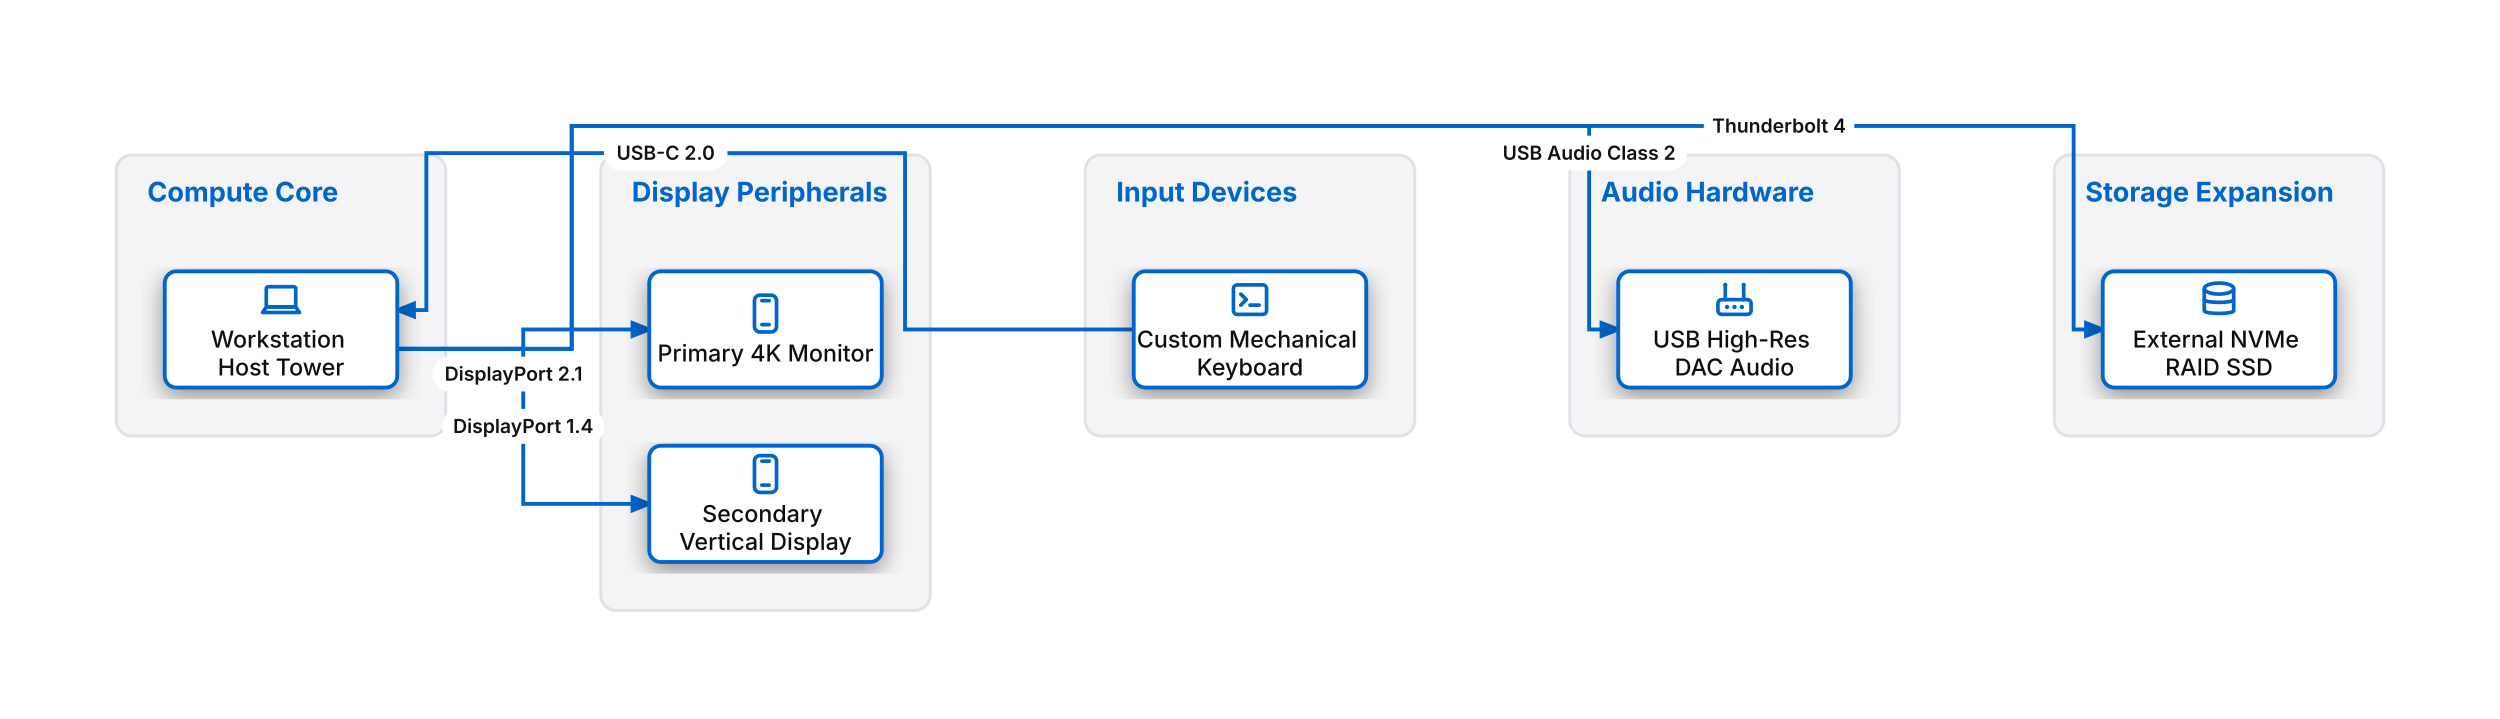
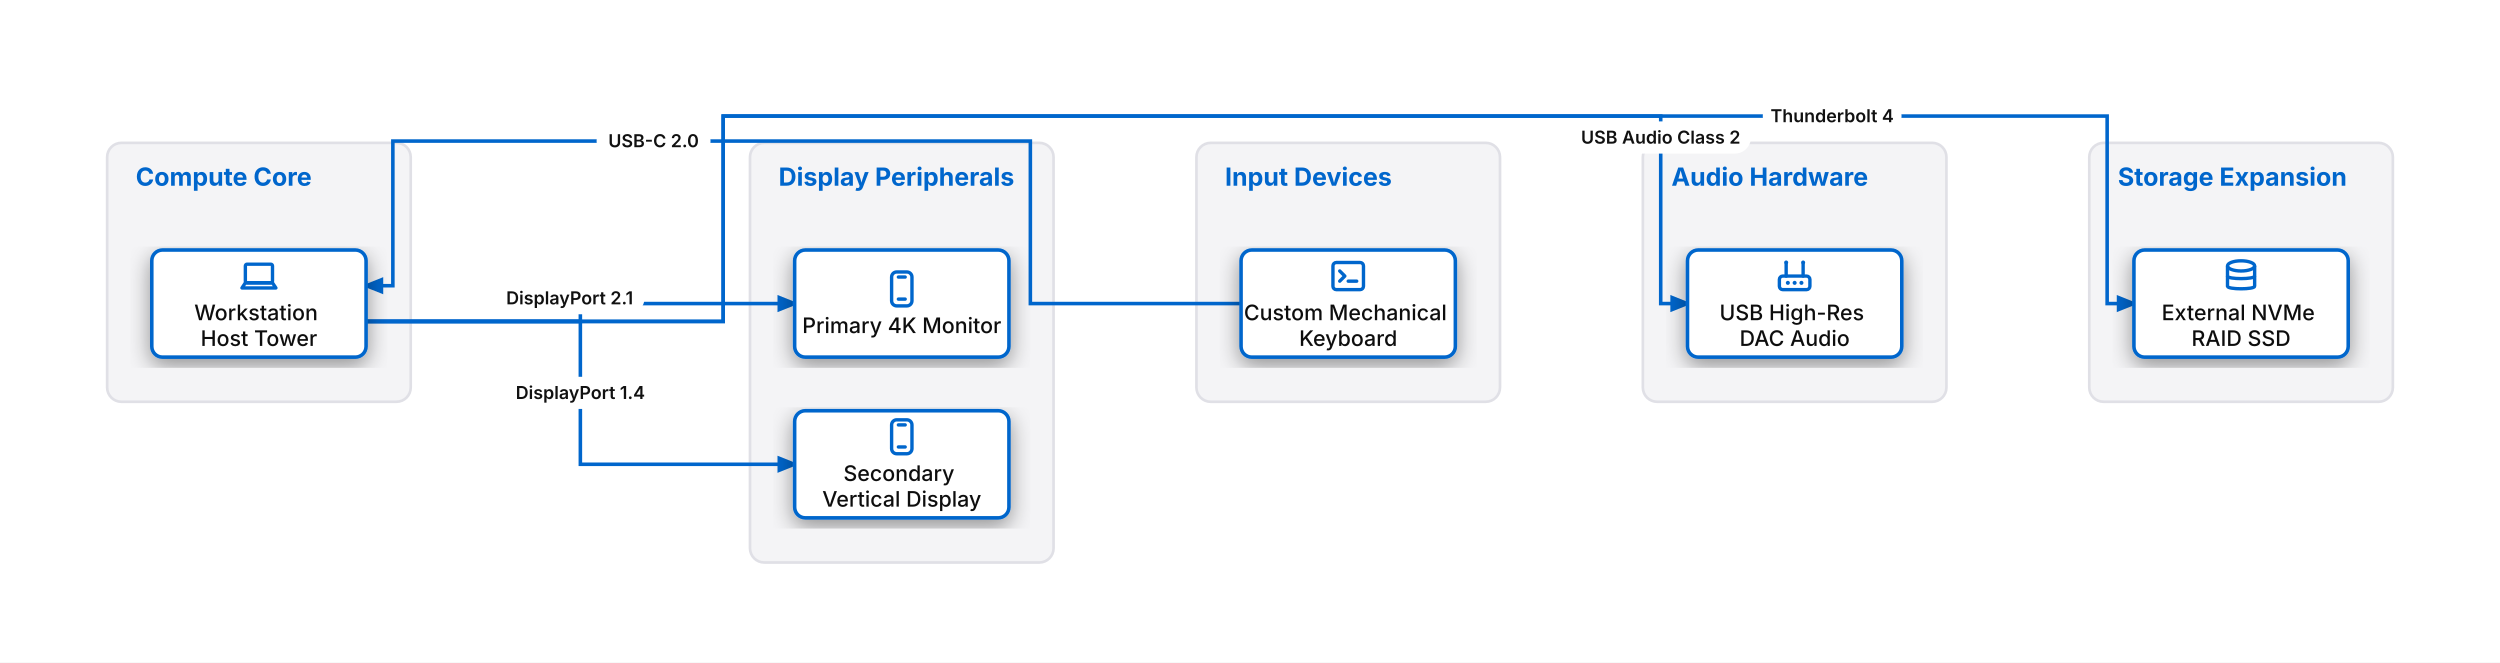
- <svg xmlns="http://www.w3.org/2000/svg" viewBox="0 0 1290 371" width="1290" height="371">
+ <svg xmlns="http://www.w3.org/2000/svg" viewBox="0 0 1400 371" width="1400" height="371">
  <defs>
    <marker id="arrow" viewBox="0 0 10 10" refX="8" refY="5" markerWidth="6" markerHeight="6" orient="auto-start-reverse">
      <path d="M 0 1 L 10 5 L 0 9 z" fill="#0066CC" />
    </marker>
    <marker id="arrow-tail" viewBox="0 0 10 10" refX="2" refY="5" markerWidth="6" markerHeight="6" orient="auto">
      <path d="M 10 1 L 0 5 L 10 9 z" fill="#0066CC" />
    </marker>
    <filter id="shadow" x="-10%" y="-10%" width="120%" height="120%">
      <feDropShadow dx="0" dy="4" stdDeviation="6" flood-color="#000000" flood-opacity="0.4" />
    </filter>
  </defs>
  <rect width="100%" height="100%" fill="#FFFFFF" />
  <g id="group_1">
    <rect x="60" y="80" width="170" height="145" rx="8" fill="#F4F4F6" stroke="#E0E0E6" stroke-width="1.5" />
    <text x="76" y="104" fill="#0066CC" font-family="Inter, -apple-system, BlinkMacSystemFont, 'Segoe UI', Roboto, sans-serif" font-size="14" font-weight="700" text-anchor="start">Compute Core</text>
  </g>
  <g id="group_2">
-     <rect x="310" y="80" width="170" height="235" rx="8" fill="#F4F4F6" stroke="#E0E0E6" stroke-width="1.5" />
-     <text x="326" y="104" fill="#0066CC" font-family="Inter, -apple-system, BlinkMacSystemFont, 'Segoe UI', Roboto, sans-serif" font-size="14" font-weight="700" text-anchor="start">Display Peripherals</text>
+     <rect x="420" y="80" width="170" height="235" rx="8" fill="#F4F4F6" stroke="#E0E0E6" stroke-width="1.5" />
+     <text x="436" y="104" fill="#0066CC" font-family="Inter, -apple-system, BlinkMacSystemFont, 'Segoe UI', Roboto, sans-serif" font-size="14" font-weight="700" text-anchor="start">Display Peripherals</text>
  </g>
  <g id="group_3">
-     <rect x="560" y="80" width="170" height="145" rx="8" fill="#F4F4F6" stroke="#E0E0E6" stroke-width="1.5" />
-     <text x="576" y="104" fill="#0066CC" font-family="Inter, -apple-system, BlinkMacSystemFont, 'Segoe UI', Roboto, sans-serif" font-size="14" font-weight="700" text-anchor="start">Input Devices</text>
+     <rect x="670" y="80" width="170" height="145" rx="8" fill="#F4F4F6" stroke="#E0E0E6" stroke-width="1.5" />
+     <text x="686" y="104" fill="#0066CC" font-family="Inter, -apple-system, BlinkMacSystemFont, 'Segoe UI', Roboto, sans-serif" font-size="14" font-weight="700" text-anchor="start">Input Devices</text>
  </g>
  <g id="group_4">
-     <rect x="810" y="80" width="170" height="145" rx="8" fill="#F4F4F6" stroke="#E0E0E6" stroke-width="1.5" />
-     <text x="826" y="104" fill="#0066CC" font-family="Inter, -apple-system, BlinkMacSystemFont, 'Segoe UI', Roboto, sans-serif" font-size="14" font-weight="700" text-anchor="start">Audio Hardware</text>
+     <rect x="920" y="80" width="170" height="145" rx="8" fill="#F4F4F6" stroke="#E0E0E6" stroke-width="1.5" />
+     <text x="936" y="104" fill="#0066CC" font-family="Inter, -apple-system, BlinkMacSystemFont, 'Segoe UI', Roboto, sans-serif" font-size="14" font-weight="700" text-anchor="start">Audio Hardware</text>
  </g>
  <g id="group_5">
-     <rect x="1060" y="80" width="170" height="145" rx="8" fill="#F4F4F6" stroke="#E0E0E6" stroke-width="1.5" />
-     <text x="1076" y="104" fill="#0066CC" font-family="Inter, -apple-system, BlinkMacSystemFont, 'Segoe UI', Roboto, sans-serif" font-size="14" font-weight="700" text-anchor="start">Storage Expansion</text>
+     <rect x="1170" y="80" width="170" height="145" rx="8" fill="#F4F4F6" stroke="#E0E0E6" stroke-width="1.5" />
+     <text x="1186" y="104" fill="#0066CC" font-family="Inter, -apple-system, BlinkMacSystemFont, 'Segoe UI', Roboto, sans-serif" font-size="14" font-weight="700" text-anchor="start">Storage Expansion</text>
  </g>
-   <path d="M 205 180 L 270 180 L 270 170 L 335 170" fill="none" stroke="#0066CC" stroke-width="2" marker-end="url(#arrow)" />
-   <path d="M 205 180 L 270 180 L 270 260 L 335 260" fill="none" stroke="#0066CC" stroke-width="2" marker-end="url(#arrow)" />
-   <path d="M 585 170 L 467 170 L 467 79 L 220 79 L 220 160 L 205 160" fill="none" stroke="#0066CC" stroke-width="2" marker-end="url(#arrow)" />
-   <path d="M 205 180 L 295 180 L 295 65 L 820 65 L 820 170 L 835 170" fill="none" stroke="#0066CC" stroke-width="2" marker-end="url(#arrow)" />
-   <path d="M 205 180 L 295 180 L 295 65 L 1070 65 L 1070 170 L 1085 170" fill="none" stroke="#0066CC" stroke-width="2" marker-end="url(#arrow)" />
+   <path d="M 205 180 L 325 180 L 325 170 L 445 170" fill="none" stroke="#0066CC" stroke-width="2" marker-end="url(#arrow)" />
+   <path d="M 205 180 L 325 180 L 325 260 L 445 260" fill="none" stroke="#0066CC" stroke-width="2" marker-end="url(#arrow)" />
+   <path d="M 695 170 L 577 170 L 577 79 L 220 79 L 220 160 L 205 160" fill="none" stroke="#0066CC" stroke-width="2" marker-end="url(#arrow)" />
+   <path d="M 205 180 L 405 180 L 405 65 L 930 65 L 930 170 L 945 170" fill="none" stroke="#0066CC" stroke-width="2" marker-end="url(#arrow)" />
+   <path d="M 205 180 L 405 180 L 405 65 L 1180 65 L 1180 170 L 1195 170" fill="none" stroke="#0066CC" stroke-width="2" marker-end="url(#arrow)" />
  <g class="badge">
-     <rect x="223.1" y="184" width="83.81" height="18" rx="9" fill="#FFFFFF" />
-     <text x="265" y="196.44" fill="#111111" font-family="Inter, -apple-system, BlinkMacSystemFont, 'Segoe UI', Roboto, sans-serif" font-size="10" font-weight="600" text-anchor="middle">DisplayPort 2.1</text>
+     <rect x="277.1" y="158" width="83.81" height="18" rx="9" fill="#FFFFFF" />
+     <text x="319" y="170.44" fill="#111111" font-family="Inter, -apple-system, BlinkMacSystemFont, 'Segoe UI', Roboto, sans-serif" font-size="10" font-weight="600" text-anchor="middle">DisplayPort 2.1</text>
  </g>
  <g class="badge">
-     <rect x="228.1" y="211" width="83.81" height="18" rx="9" fill="#FFFFFF" />
-     <text x="270" y="223.44" fill="#111111" font-family="Inter, -apple-system, BlinkMacSystemFont, 'Segoe UI', Roboto, sans-serif" font-size="10" font-weight="600" text-anchor="middle">DisplayPort 1.4</text>
+     <rect x="283.1" y="211" width="83.81" height="18" rx="9" fill="#FFFFFF" />
+     <text x="325" y="223.44" fill="#111111" font-family="Inter, -apple-system, BlinkMacSystemFont, 'Segoe UI', Roboto, sans-serif" font-size="10" font-weight="600" text-anchor="middle">DisplayPort 1.4</text>
  </g>
  <g class="badge">
-     <rect x="311.6" y="70" width="63.79" height="18" rx="9" fill="#FFFFFF" />
-     <text x="343.5" y="82.44" fill="#111111" font-family="Inter, -apple-system, BlinkMacSystemFont, 'Segoe UI', Roboto, sans-serif" font-size="10" font-weight="600" text-anchor="middle">USB-C 2.0</text>
+     <rect x="334.1" y="70" width="63.79" height="18" rx="9" fill="#FFFFFF" />
+     <text x="366" y="82.44" fill="#111111" font-family="Inter, -apple-system, BlinkMacSystemFont, 'Segoe UI', Roboto, sans-serif" font-size="10" font-weight="600" text-anchor="middle">USB-C 2.0</text>
  </g>
  <g class="badge">
-     <rect x="769.48" y="70" width="101.04" height="18" rx="9" fill="#FFFFFF" />
-     <text x="820" y="82.44" fill="#111111" font-family="Inter, -apple-system, BlinkMacSystemFont, 'Segoe UI', Roboto, sans-serif" font-size="10" font-weight="600" text-anchor="middle">USB Audio Class 2</text>
+     <rect x="879.48" y="68" width="101.04" height="18" rx="9" fill="#FFFFFF" />
+     <text x="930" y="80.44" fill="#111111" font-family="Inter, -apple-system, BlinkMacSystemFont, 'Segoe UI', Roboto, sans-serif" font-size="10" font-weight="600" text-anchor="middle">USB Audio Class 2</text>
  </g>
  <g class="badge">
-     <rect x="879.15" y="56" width="77.71" height="18" rx="9" fill="#FFFFFF" />
-     <text x="918" y="68.44" fill="#111111" font-family="Inter, -apple-system, BlinkMacSystemFont, 'Segoe UI', Roboto, sans-serif" font-size="10" font-weight="600" text-anchor="middle">Thunderbolt 4</text>
+     <rect x="987.15" y="56" width="77.71" height="18" rx="9" fill="#FFFFFF" />
+     <text x="1026" y="68.44" fill="#111111" font-family="Inter, -apple-system, BlinkMacSystemFont, 'Segoe UI', Roboto, sans-serif" font-size="10" font-weight="600" text-anchor="middle">Thunderbolt 4</text>
  </g>
  <g id="pc_host" filter="url(#shadow)">
    <rect x="85" y="140" width="120" height="60" rx="6" fill="#FFFFFF" stroke="#0066CC" stroke-width="2" />
    <g class="icon icon-laptop" transform="translate(133.6, 143.2) scale(0.95)">
      <rect x="4" y="5" width="16" height="11" rx="1" fill="none" stroke="#0066CC" stroke-width="2" />
      <path d="M 2 19 H 22 L 20 16 H 4 Z" fill="none" stroke="#0066CC" stroke-width="2" stroke-linejoin="round" />
    </g>
    <text x="145" y="179.33" text-anchor="middle" fill="#111111" font-family="Inter, -apple-system, BlinkMacSystemFont, 'Segoe UI', Roboto, sans-serif" font-size="12" font-weight="500">
      <tspan x="145" dy="0">Workstation</tspan>
      <tspan x="145" dy="14.4">Host Tower</tspan>
    </text>
  </g>
  <g id="display1" filter="url(#shadow)">
-     <rect x="335" y="140" width="120" height="60" rx="6" fill="#FFFFFF" stroke="#0066CC" stroke-width="2" />
-     <g class="icon icon-mobile" transform="translate(383.6, 150.4) scale(0.95)">
+     <rect x="445" y="140" width="120" height="60" rx="6" fill="#FFFFFF" stroke="#0066CC" stroke-width="2" />
+     <g class="icon icon-mobile" transform="translate(493.6, 150.4) scale(0.95)">
      <rect x="6" y="2" width="12" height="20" rx="3" fill="none" stroke="#0066CC" stroke-width="2" />
      <line x1="10" y1="18" x2="14" y2="18" stroke="#0066CC" stroke-width="2" stroke-linecap="round" />
      <line x1="10" y1="5" x2="14" y2="5" stroke="#0066CC" stroke-width="2" stroke-linecap="round" />
    </g>
-     <text x="395" y="186.53" fill="#111111" font-family="Inter, -apple-system, BlinkMacSystemFont, 'Segoe UI', Roboto, sans-serif" font-size="12" font-weight="500" text-anchor="middle">Primary 4K Monitor</text>
+     <text x="505" y="186.53" fill="#111111" font-family="Inter, -apple-system, BlinkMacSystemFont, 'Segoe UI', Roboto, sans-serif" font-size="12" font-weight="500" text-anchor="middle">Primary 4K Monitor</text>
  </g>
  <g id="display2" filter="url(#shadow)">
-     <rect x="335" y="230" width="120" height="60" rx="6" fill="#FFFFFF" stroke="#0066CC" stroke-width="2" />
-     <g class="icon icon-mobile" transform="translate(383.6, 233.2) scale(0.95)">
+     <rect x="445" y="230" width="120" height="60" rx="6" fill="#FFFFFF" stroke="#0066CC" stroke-width="2" />
+     <g class="icon icon-mobile" transform="translate(493.6, 233.2) scale(0.95)">
      <rect x="6" y="2" width="12" height="20" rx="3" fill="none" stroke="#0066CC" stroke-width="2" />
      <line x1="10" y1="18" x2="14" y2="18" stroke="#0066CC" stroke-width="2" stroke-linecap="round" />
      <line x1="10" y1="5" x2="14" y2="5" stroke="#0066CC" stroke-width="2" stroke-linecap="round" />
    </g>
-     <text x="395" y="269.33" text-anchor="middle" fill="#111111" font-family="Inter, -apple-system, BlinkMacSystemFont, 'Segoe UI', Roboto, sans-serif" font-size="12" font-weight="500">
-       <tspan x="395" dy="0">Secondary</tspan>
-       <tspan x="395" dy="14.4">Vertical Display</tspan>
+     <text x="505" y="269.33" text-anchor="middle" fill="#111111" font-family="Inter, -apple-system, BlinkMacSystemFont, 'Segoe UI', Roboto, sans-serif" font-size="12" font-weight="500">
+       <tspan x="505" dy="0">Secondary</tspan>
+       <tspan x="505" dy="14.4">Vertical Display</tspan>
    </text>
  </g>
  <g id="keyboard" filter="url(#shadow)">
-     <rect x="585" y="140" width="120" height="60" rx="6" fill="#FFFFFF" stroke="#0066CC" stroke-width="2" />
-     <g class="icon icon-terminal" transform="translate(633.6, 143.2) scale(0.95)">
+     <rect x="695" y="140" width="120" height="60" rx="6" fill="#FFFFFF" stroke="#0066CC" stroke-width="2" />
+     <g class="icon icon-terminal" transform="translate(743.6, 143.2) scale(0.95)">
      <rect x="3" y="4" width="18" height="16" rx="2" fill="none" stroke="#0066CC" stroke-width="2" />
      <polyline points="7,9 10,12 7,15" fill="none" stroke="#0066CC" stroke-width="2" stroke-linecap="round" stroke-linejoin="round" />
      <line x1="12" y1="15" x2="17" y2="15" stroke="#0066CC" stroke-width="2" stroke-linecap="round" />
    </g>
-     <text x="645" y="179.33" text-anchor="middle" fill="#111111" font-family="Inter, -apple-system, BlinkMacSystemFont, 'Segoe UI', Roboto, sans-serif" font-size="12" font-weight="500">
-       <tspan x="645" dy="0">Custom Mechanical</tspan>
-       <tspan x="645" dy="14.4">Keyboard</tspan>
+     <text x="755" y="179.33" text-anchor="middle" fill="#111111" font-family="Inter, -apple-system, BlinkMacSystemFont, 'Segoe UI', Roboto, sans-serif" font-size="12" font-weight="500">
+       <tspan x="755" dy="0">Custom Mechanical</tspan>
+       <tspan x="755" dy="14.4">Keyboard</tspan>
    </text>
  </g>
  <g id="dac" filter="url(#shadow)">
-     <rect x="835" y="140" width="120" height="60" rx="6" fill="#FFFFFF" stroke="#0066CC" stroke-width="2" />
-     <g class="icon icon-router" transform="translate(883.6, 143.2) scale(0.95)">
+     <rect x="945" y="140" width="120" height="60" rx="6" fill="#FFFFFF" stroke="#0066CC" stroke-width="2" />
+     <g class="icon icon-router" transform="translate(993.6, 143.2) scale(0.95)">
      <rect x="3" y="12" width="18" height="8" rx="2" fill="none" stroke="#0066CC" stroke-width="2" />
      <line x1="7" y1="12" x2="7" y2="5" stroke="#0066CC" stroke-width="2" stroke-linecap="round" />
      <line x1="17" y1="12" x2="17" y2="5" stroke="#0066CC" stroke-width="2" stroke-linecap="round" />
      <circle cx="7" cy="4" r="1.2" fill="#0066CC" />
      <circle cx="17" cy="4" r="1.2" fill="#0066CC" />
      <circle cx="8" cy="16" r="1.2" fill="#0066CC" />
      <circle cx="12" cy="16" r="1.2" fill="#0066CC" />
      <circle cx="16" cy="16" r="1.2" fill="#0066CC" />
    </g>
-     <text x="895" y="179.33" text-anchor="middle" fill="#111111" font-family="Inter, -apple-system, BlinkMacSystemFont, 'Segoe UI', Roboto, sans-serif" font-size="12" font-weight="500">
-       <tspan x="895" dy="0">USB High-Res</tspan>
-       <tspan x="895" dy="14.4">DAC Audio</tspan>
+     <text x="1005" y="179.33" text-anchor="middle" fill="#111111" font-family="Inter, -apple-system, BlinkMacSystemFont, 'Segoe UI', Roboto, sans-serif" font-size="12" font-weight="500">
+       <tspan x="1005" dy="0">USB High-Res</tspan>
+       <tspan x="1005" dy="14.4">DAC Audio</tspan>
    </text>
  </g>
  <g id="backup_ssd" filter="url(#shadow)">
-     <rect x="1085" y="140" width="120" height="60" rx="6" fill="#FFFFFF" stroke="#0066CC" stroke-width="2" />
-     <g class="icon icon-storage" transform="translate(1133.6, 143.2) scale(0.95)">
+     <rect x="1195" y="140" width="120" height="60" rx="6" fill="#FFFFFF" stroke="#0066CC" stroke-width="2" />
+     <g class="icon icon-storage" transform="translate(1243.6, 143.2) scale(0.95)">
      <ellipse cx="12" cy="6" rx="8" ry="3" fill="none" stroke="#0066CC" stroke-width="2" />
      <path d="M 4 6 V 18 C 4 20 20 20 20 18 V 6" fill="none" stroke="#0066CC" stroke-width="2" />
      <path d="M 4 12 C 4 14 20 14 20 12" fill="none" stroke="#0066CC" stroke-width="2" />
    </g>
-     <text x="1145" y="179.33" text-anchor="middle" fill="#111111" font-family="Inter, -apple-system, BlinkMacSystemFont, 'Segoe UI', Roboto, sans-serif" font-size="12" font-weight="500">
-       <tspan x="1145" dy="0">External NVMe</tspan>
-       <tspan x="1145" dy="14.4">RAID SSD</tspan>
+     <text x="1255" y="179.33" text-anchor="middle" fill="#111111" font-family="Inter, -apple-system, BlinkMacSystemFont, 'Segoe UI', Roboto, sans-serif" font-size="12" font-weight="500">
+       <tspan x="1255" dy="0">External NVMe</tspan>
+       <tspan x="1255" dy="14.4">RAID SSD</tspan>
    </text>
  </g>
</svg>
